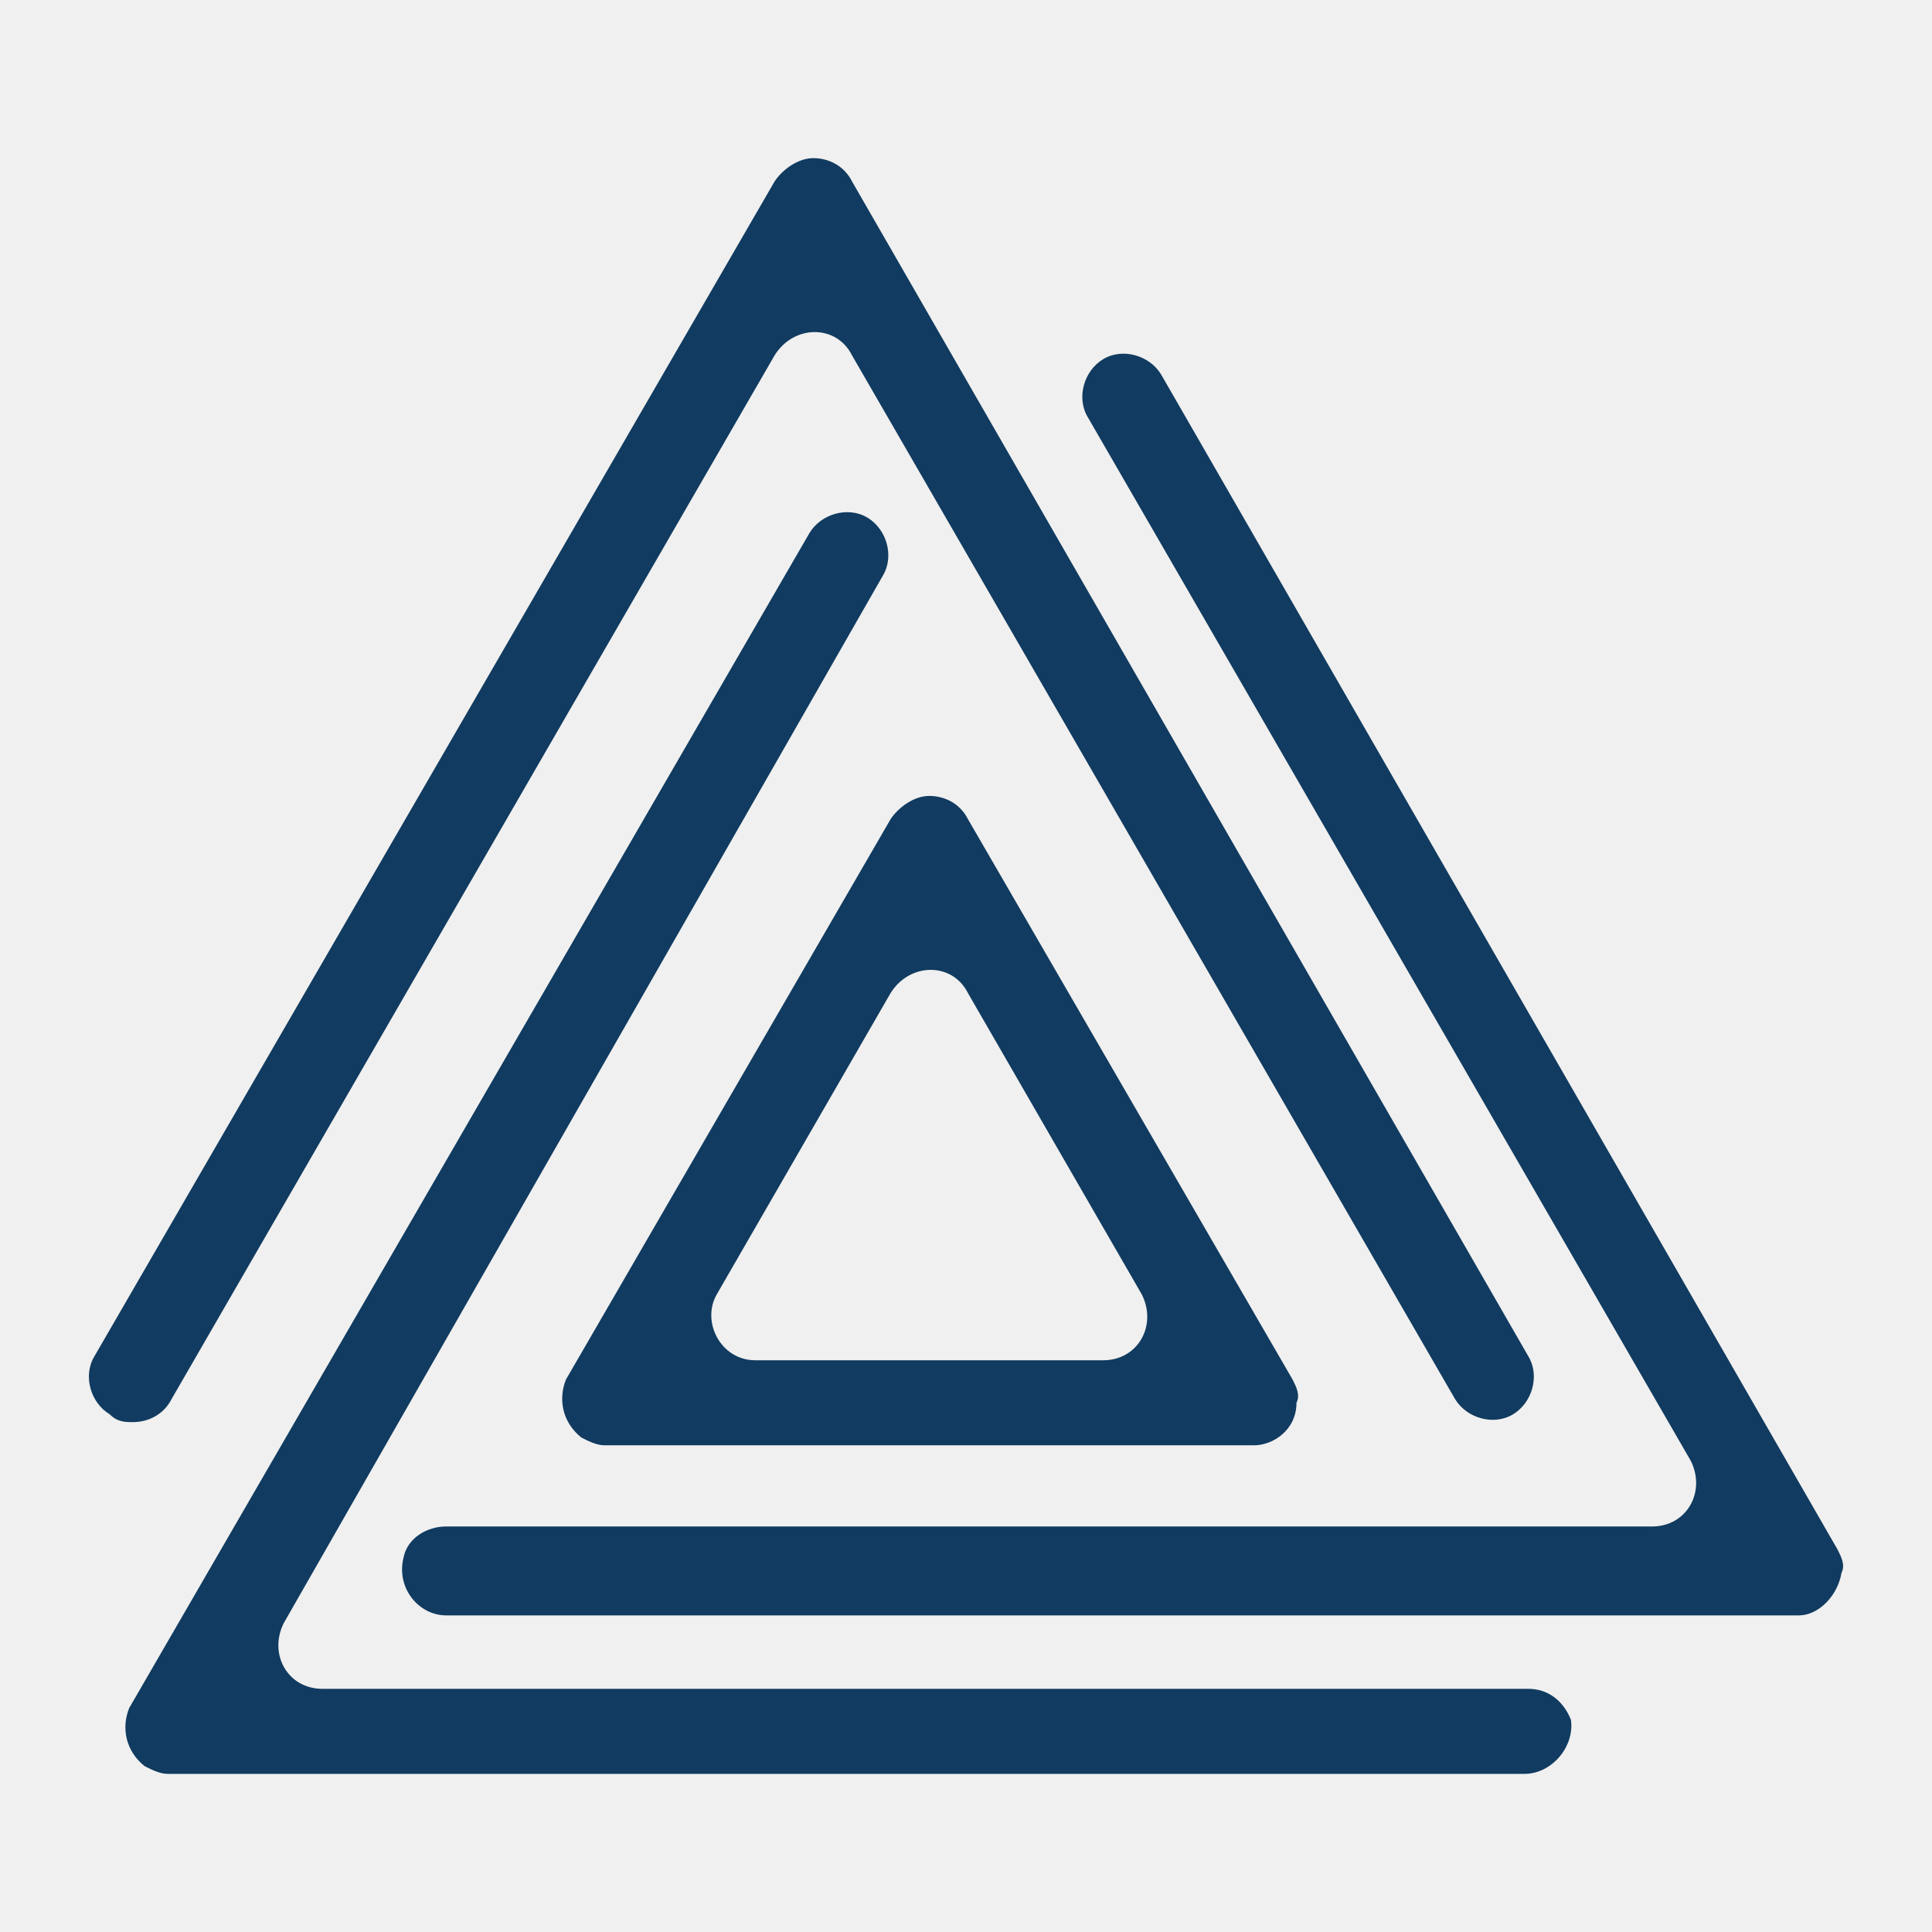
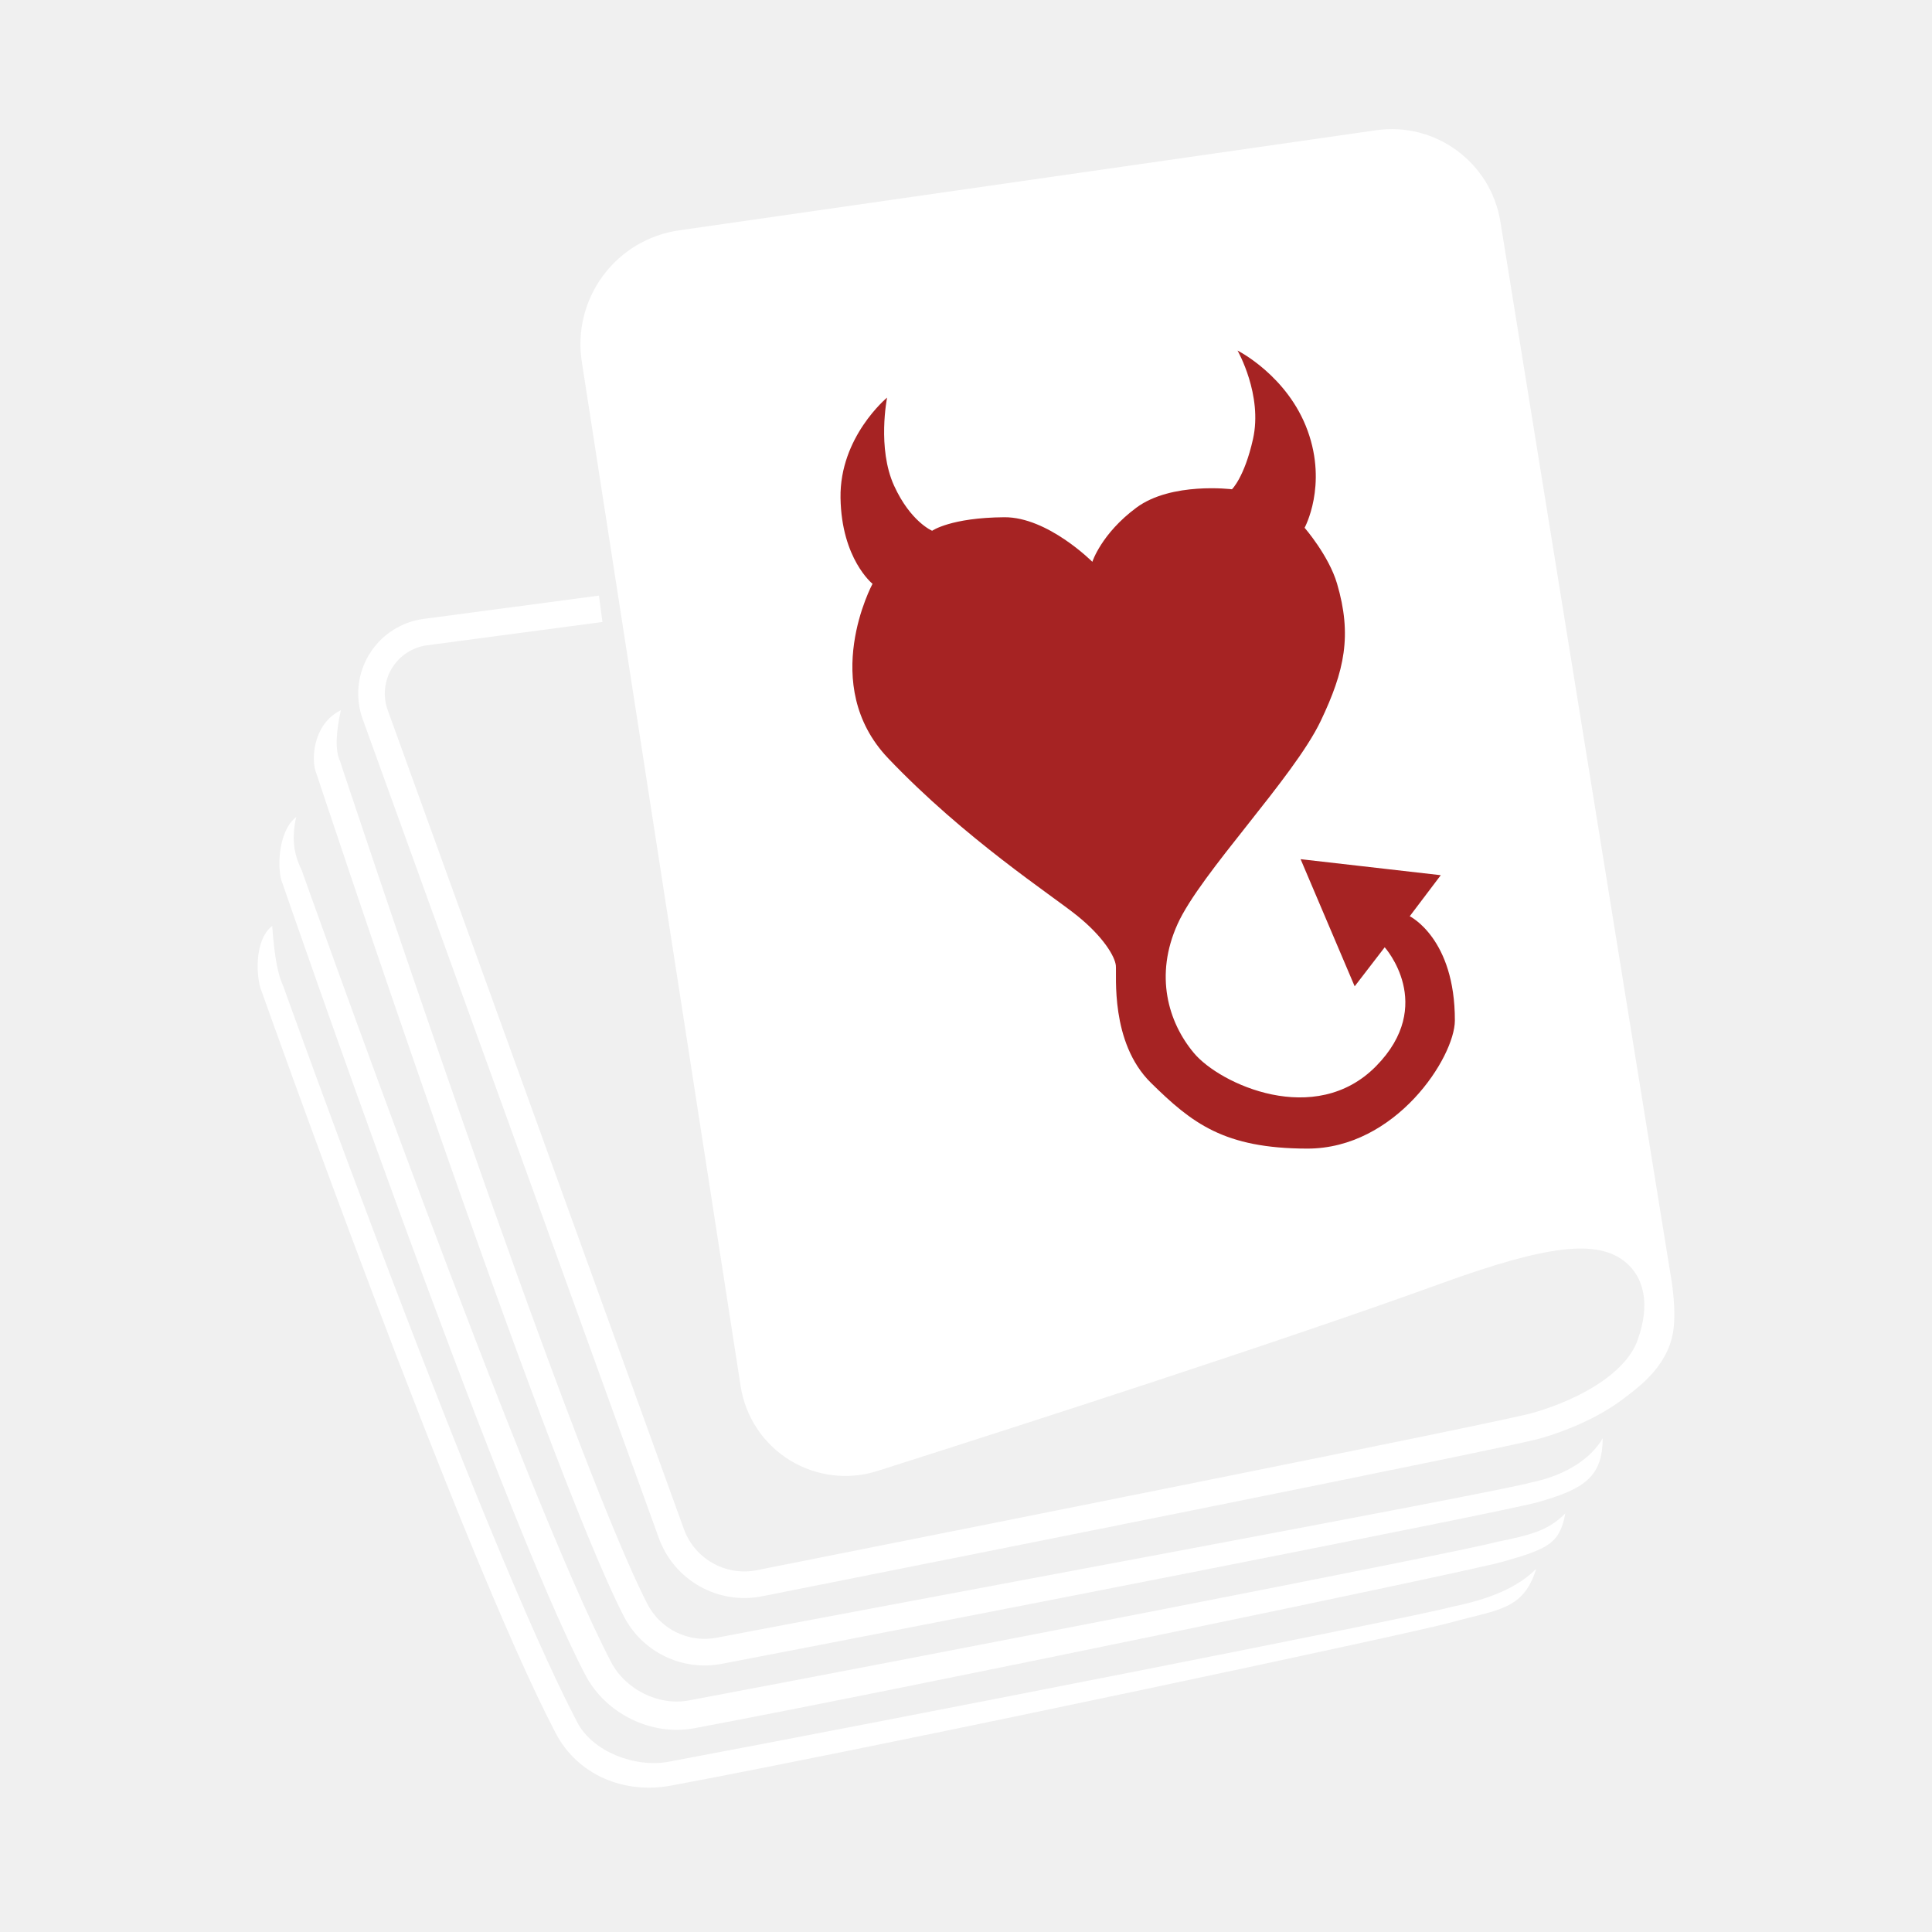
- <svg xmlns="http://www.w3.org/2000/svg" width="100%" height="100%" viewBox="0 0 2000 2000" version="1.1" xml:space="preserve" style="fill-rule:evenodd;clip-rule:evenodd;stroke-linejoin:round;stroke-miterlimit:2;">
-   <g id="path13" transform="matrix(40.0145,0,0,40.0145,93.6617,159.695)">
-     <path d="M37.1,41.9L2,41.9C1.8,41.9 1.6,41.8 1.4,41.7C0.9,41.3 0.8,40.7 1,40.2L18.6,9.8C18.9,9.3 19.6,9.1 20.1,9.4C20.6,9.7 20.8,10.4 20.5,10.9L5,38C4.6,38.8 5.1,39.7 6,39.7L37.2,39.7C37.7,39.7 38.1,40 38.3,40.5C38.4,41.2 37.8,41.9 37.1,41.9ZM9.2,37.8C8.5,37.8 7.9,37.1 8.1,36.3C8.2,35.8 8.7,35.5 9.2,35.5L40.4,35.5C41.3,35.5 41.8,34.6 41.4,33.8L25.8,6.8C25.5,6.3 25.7,5.6 26.2,5.3C26.7,5 27.4,5.2 27.7,5.7L45.2,36.1C45.3,36.3 45.4,36.5 45.3,36.7C45.2,37.3 44.7,37.8 44.2,37.8L9.2,37.8ZM1.1,32.8C0.9,32.8 0.7,32.8 0.5,32.6C0,32.3 -0.2,31.6 0.1,31.1L17.7,0.7C17.9,0.4 18.3,0.1 18.7,0.1C19.1,0.1 19.5,0.3 19.7,0.7L37.2,31.1C37.5,31.6 37.3,32.3 36.8,32.6C36.3,32.9 35.6,32.7 35.3,32.2L19.7,5.2C19.3,4.4 18.2,4.4 17.7,5.2L2.1,32.2C1.9,32.6 1.5,32.8 1.1,32.8ZM30.1,33.4L13.3,33.4C13.1,33.4 12.9,33.3 12.7,33.2C12.2,32.8 12.1,32.2 12.3,31.7L20.7,17.2C20.9,16.9 21.3,16.6 21.7,16.6C22.1,16.6 22.5,16.8 22.7,17.2L31.1,31.7C31.2,31.9 31.3,32.1 31.2,32.3C31.2,33 30.6,33.4 30.1,33.4ZM17.2,31.2L26.2,31.2C27.1,31.2 27.6,30.3 27.2,29.5L22.7,21.7C22.3,20.9 21.2,20.9 20.7,21.7L16.2,29.5C15.8,30.2 16.3,31.2 17.2,31.2Z" style="fill:rgb(17,59,96);" />
+ <svg xmlns="http://www.w3.org/2000/svg" width="100%" height="100%" viewBox="0 0 2048 2048" version="1.1" xml:space="preserve" style="fill-rule:evenodd;clip-rule:evenodd;stroke-linejoin:round;stroke-miterlimit:2;">
+   <rect id="ArtBoard1" x="0" y="0" width="2048" height="2048" style="fill:none;" />
+   <g id="ArtBoard11">
+     <g transform="matrix(1.175085,0,0,1.175085,-145.1998,-29.94797)">
+       <g transform="matrix(1,0,0,1,0.189633,0.146477)">
+         <path d="M1633.371,1221.426C1630.356,1255.577 1603.91,1274.984 1587.659,1287.29C1564.982,1304.464 1536.115,1316.205 1513.408,1322.797C1483.812,1331.389 985.115,1430.723 811.055,1465.295C771.225,1473.331 731.512,1450.996 717.694,1412.783C662.275,1259.552 509.52,837.137 450.572,674.129C443.576,654.784 445.719,633.312 456.398,615.731C467.078,598.15 485.145,586.352 505.537,583.643L663.694,562.636L666.854,586.427L508.697,607.434C495.506,609.187 483.819,616.818 476.91,628.191C470.002,639.564 468.616,653.454 473.142,665.967C532.089,828.975 684.845,1251.39 740.263,1404.621C750.041,1431.659 778.144,1447.461 806.326,1441.766L806.365,1441.758C979.908,1407.288 1477.206,1308.316 1506.716,1299.749C1527.016,1293.855 1552.896,1283.51 1573.17,1268.157C1585.554,1258.779 1595.885,1247.567 1600.719,1234.067C1612.519,1201.113 1605.978,1177.279 1589.576,1163.791C1564.255,1142.969 1518.461,1148.678 1423.792,1183.009C1280.479,1234.98 1049.469,1309.49 915.031,1352.251C888.426,1360.749 859.436,1357.184 835.683,1342.493C811.931,1327.802 795.793,1303.456 791.514,1275.857C757.447,1056.166 681.435,565.889 648.214,351.612C643.972,324.25 650.854,296.328 667.327,274.072C683.8,251.816 708.493,237.077 735.901,233.141L1364.682,142.837C1418.306,135.136 1468.212,171.821 1476.864,225.3L1630.202,1174.104C1630.202,1174.104 1635.256,1200.08 1633.371,1221.426Z" style="fill:white;" />
+       </g>
+       <g transform="matrix(1,0,0,1,10.59487,-28.66641)">
+         <path d="M1289.852,530.246C1289.852,530.246 1310.626,492.311 1292.561,442.634C1274.497,392.957 1229.336,370.377 1229.336,370.377C1229.336,370.377 1252.249,410.407 1243.282,450.3C1235.514,484.86 1224.315,495.526 1224.315,495.526C1224.315,495.526 1169.681,488.654 1138.068,512.138C1106.456,535.622 1098.37,560.955 1098.37,560.955C1098.37,560.955 1058.048,520.449 1018.913,520.751C970.539,521.124 953.856,532.955 953.856,532.955C953.856,532.955 934.416,524.87 919.555,492.376C904.071,458.516 913.211,412.828 913.211,412.828C913.211,412.828 870.298,448.248 871.201,503.344C872.104,558.44 900.082,580.804 900.082,580.804C900.082,580.804 850.933,671.837 914.201,738.223C983.546,810.986 1061.338,861.35 1084.822,880.317C1108.306,899.285 1118.66,916.908 1119.563,925.037C1120.466,933.166 1114.166,994.504 1151.197,1030.937C1188.229,1067.369 1217.12,1090.176 1292.186,1090.304C1372.344,1090.44 1425.319,1007.664 1425.399,974.786C1425.58,900.607 1384.689,880.693 1384.689,880.693L1412.689,843.661L1286.239,829.21L1335.013,943.918L1362.109,908.693C1362.109,908.693 1408.812,960.54 1354.327,1015.93C1299.418,1071.751 1213.541,1032.166 1190.057,1004.166C1166.574,976.166 1154.435,933.896 1175.209,887.832C1195.982,841.768 1279.962,755.738 1304.368,704.566C1326.045,659.116 1332.809,627.171 1319.109,580.609C1311.685,555.376 1289.852,530.246 1289.852,530.246Z" style="fill:rgb(166,35,35);" />
+       </g>
+       <g transform="matrix(1,0,0,1,-29.66821,63.225)">
+         <path d="M1533.885,1299.749C1566.537,1293.121 1588.839,1277.467 1599.01,1259.752C1598.889,1294.651 1582.286,1305.655 1540.008,1317.493C1507.398,1326.625 975.328,1430.464 804.471,1463.172C768.62,1470.131 732.483,1452.551 715.832,1420.044C643.293,1278.443 438.533,659.637 438.533,659.637C433.827,649.294 434.776,615.616 460.731,602.95C456.592,621.502 455.221,638.543 459.893,648.695C459.893,648.695 664.654,1267.501 737.193,1409.102C748.975,1432.104 774.55,1444.542 799.919,1439.607L799.954,1439.6C970.298,1406.991 1503.827,1308.475 1533.885,1299.749Z" style="fill:white;" />
+       </g>
+       <g transform="matrix(1,0,0,1,-60.30522,123.921)">
+         <path d="M1532.729,1292.812C1565.381,1286.185 1580.343,1282.369 1595.96,1266.785C1590.866,1293.633 1581.13,1298.718 1538.852,1310.557C1506.242,1319.688 996.024,1425.774 810.334,1460.572C771.37,1467.977 730.096,1447.272 712,1412.689C633.164,1262.039 438.584,698.115 438.584,698.115C433.879,687.772 433.88,651.966 451.075,638.59C445.516,663.298 451.485,676.787 456.157,686.939C456.157,686.939 656.378,1250.398 735.215,1401.047C748.02,1425.52 777.815,1440.752 805.387,1435.502L805.425,1435.495C990.557,1400.801 1502.671,1301.539 1532.729,1292.812Z" style="fill:white;" />
+       </g>
+       <g transform="matrix(1,0,0,1,-85.70809,183.4462)">
+         <path d="M1518.717,1291.61C1551.369,1284.982 1577.519,1274.967 1595.089,1257.252C1583.499,1294.739 1560.458,1293.816 1518.181,1305.655C1485.57,1314.786 1018.646,1414.588 815.111,1452.73C772.403,1460.846 730.355,1443.344 710.52,1405.437C624.108,1240.311 445.395,736.631 445.395,736.631C440.689,726.288 437.613,690.718 454.807,677.342C457.062,707.496 460.189,721.695 464.861,731.847C464.861,731.847 643.553,1230.551 729.966,1395.677C744.002,1422.501 782.468,1437.005 812.689,1431.25L812.731,1431.242C1015.653,1393.215 1488.659,1300.336 1518.717,1291.61Z" style="fill:white;" />
+       </g>
+     </g>
  </g>
</svg>
